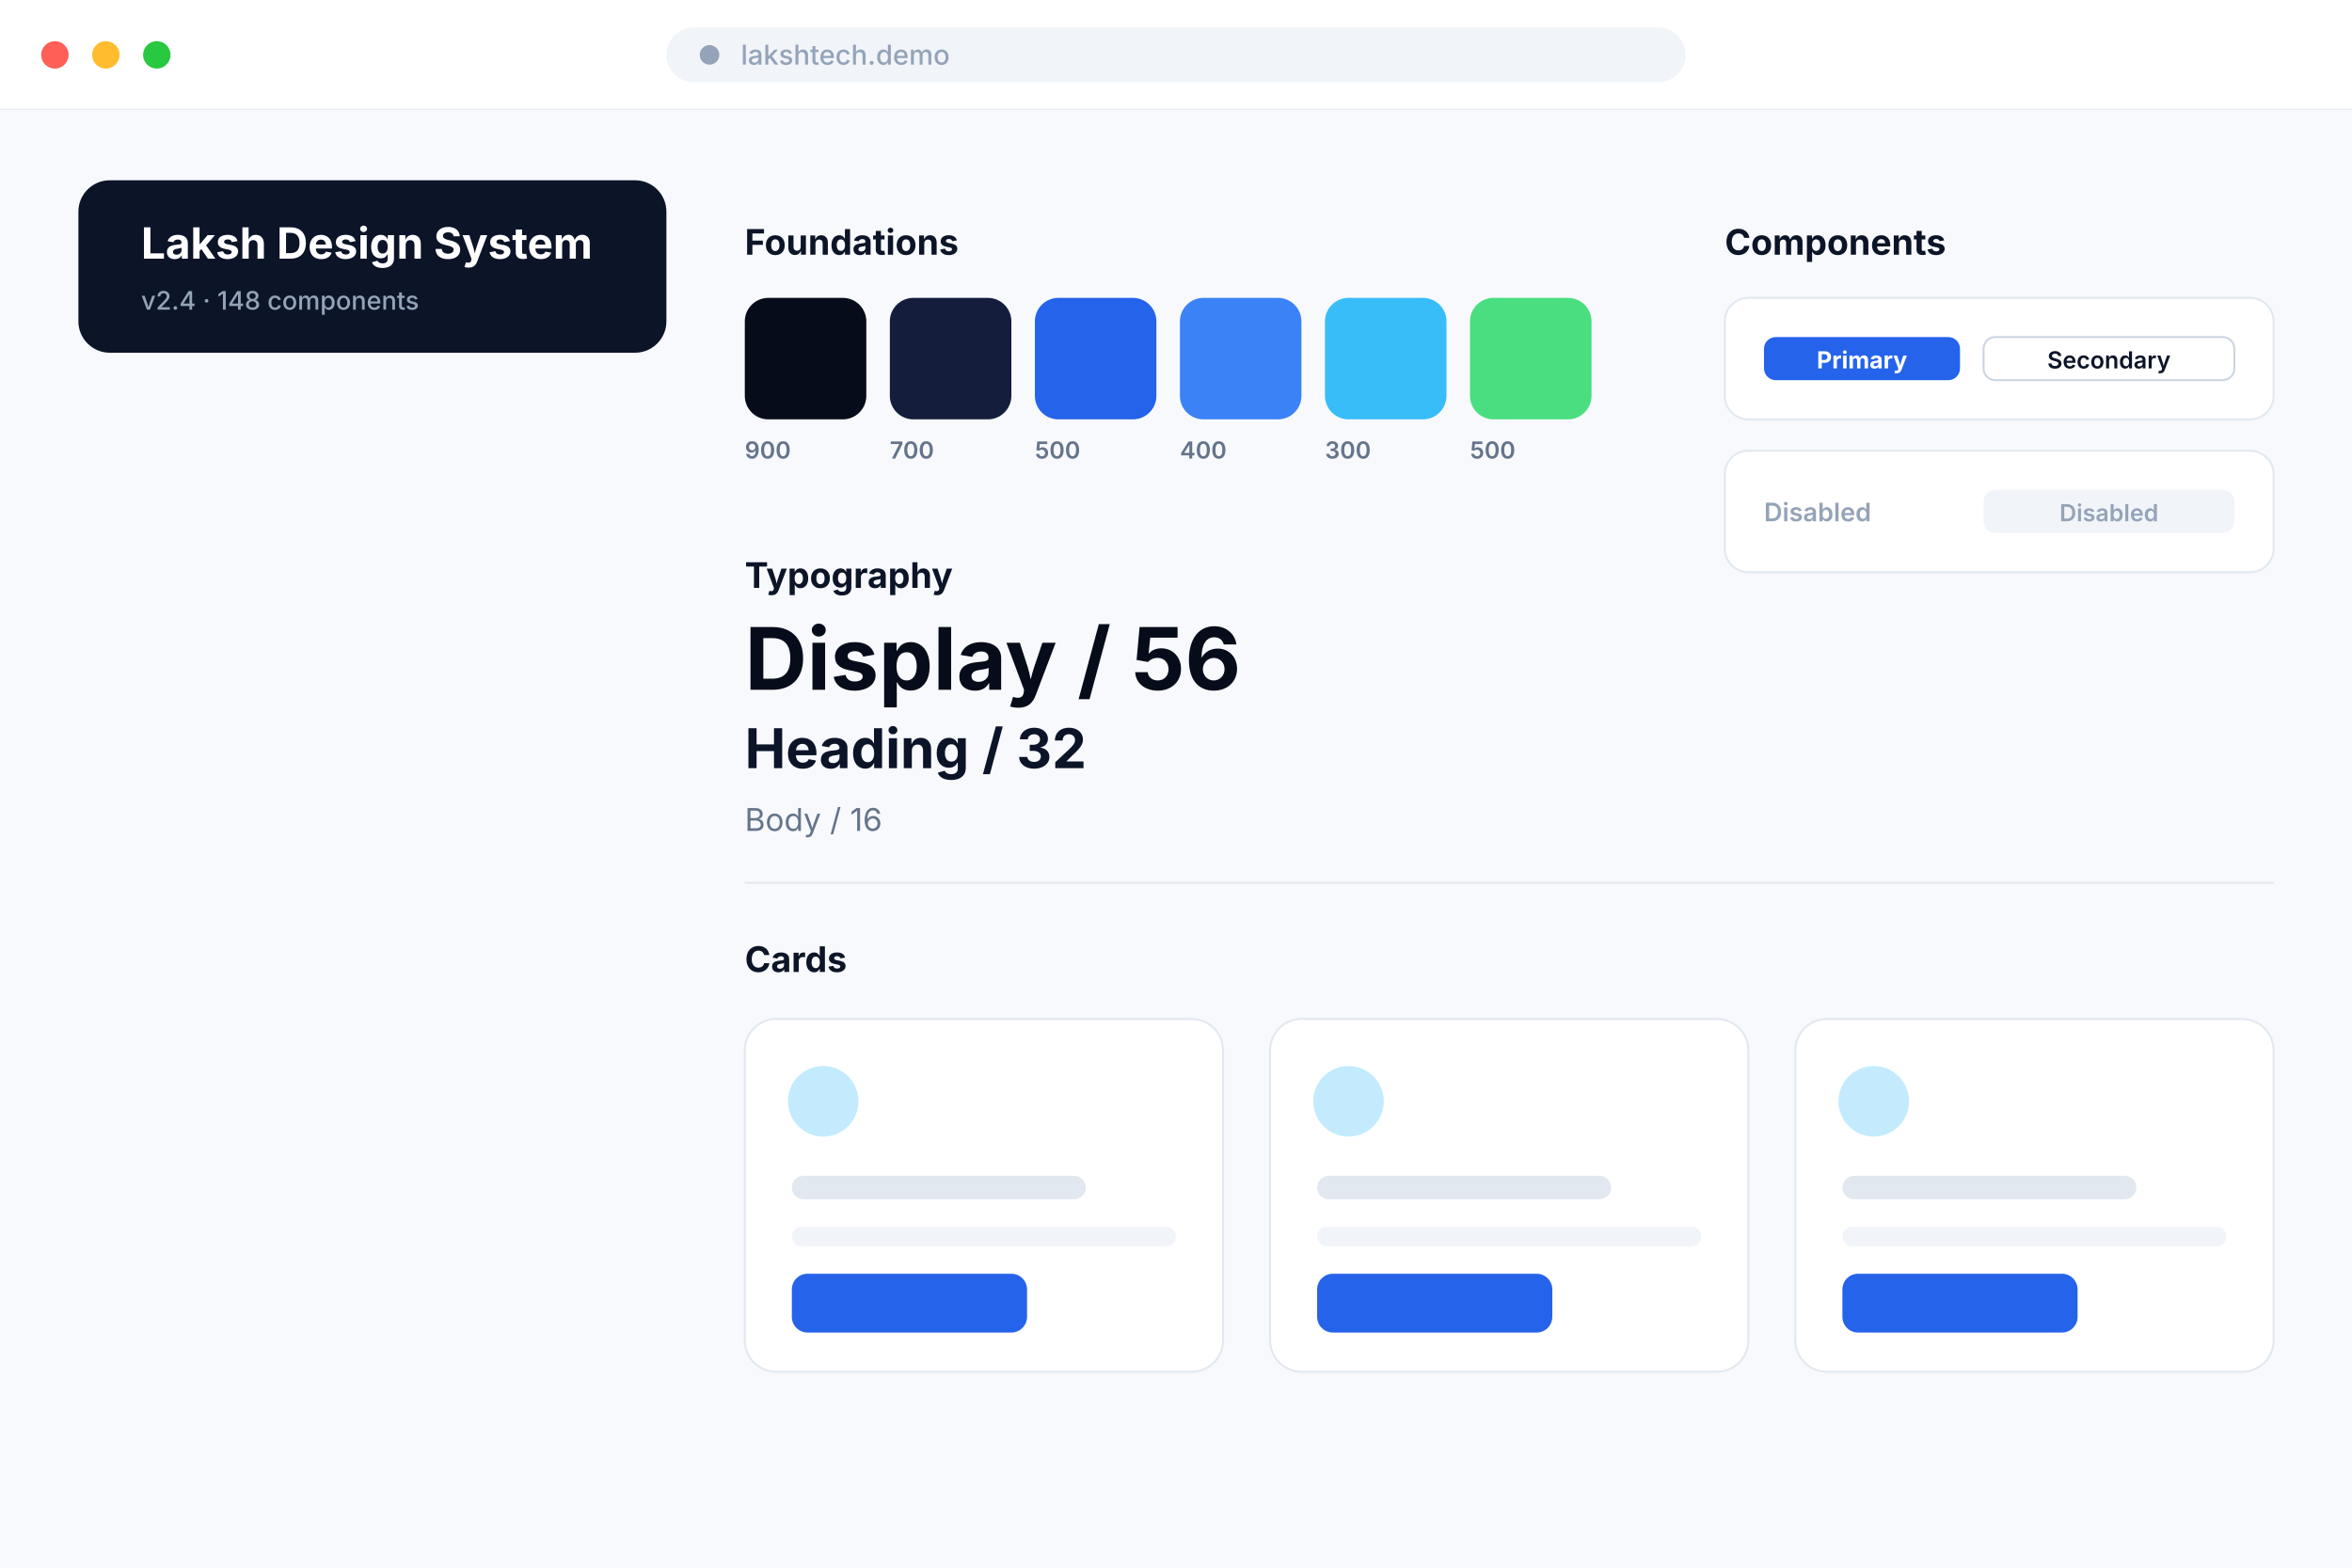
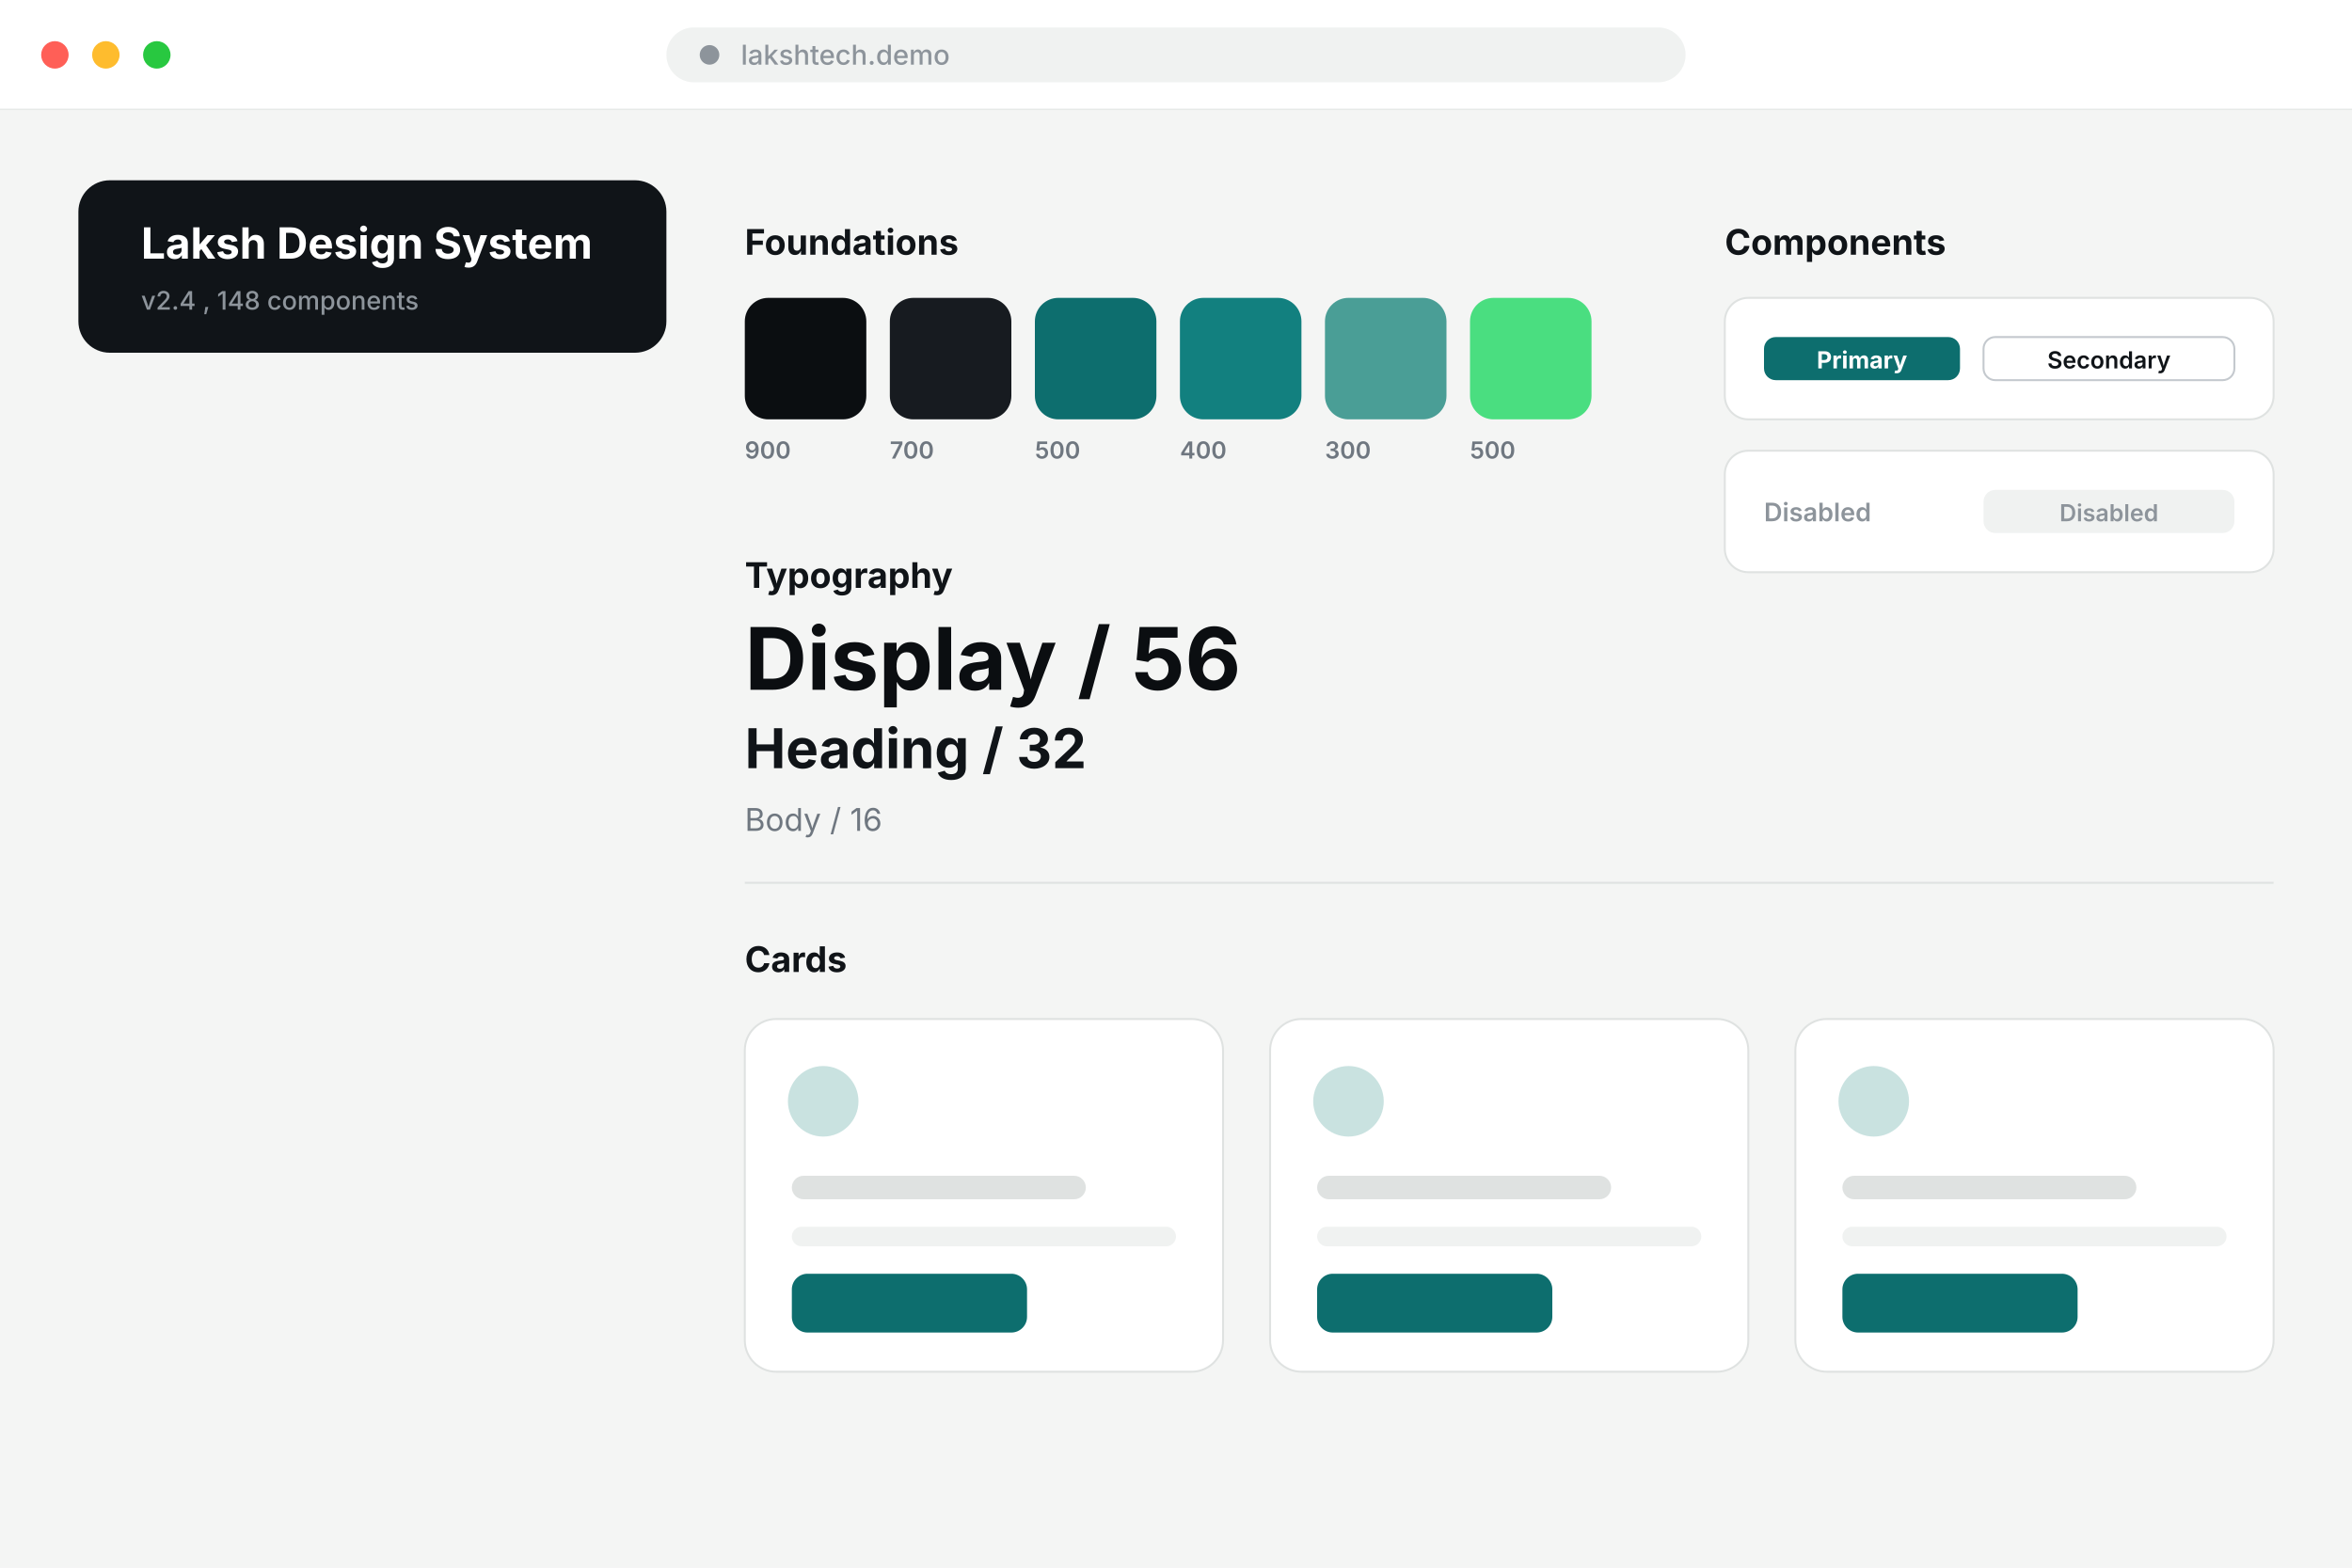
<svg xmlns="http://www.w3.org/2000/svg" viewBox="0 0 1200 800" width="1200" height="800" role="img" aria-label="laksh-design-system interface mockup">
-   <rect x="0" y="0" width="1200" height="800" rx="0" fill="#F4F7FC" />
+   <rect x="0" y="0" width="1200" height="800" rx="0" fill="#f1f3f2" />
  <defs>
    <linearGradient id="bgGrad" x1="0" y1="0" x2="1" y2="1">
-       <stop offset="0%" stop-color="#F4F7FC" />
+       <stop offset="0%" stop-color="#f1f3f2" />
      <stop offset="100%" stop-color="#FFFFFF" />
    </linearGradient>
  </defs>
  <rect x="0" y="0" width="1200" height="800" rx="0" fill="url(#bgGrad)" />
-   <rect x="0" y="0" width="1200" height="800" rx="0" fill="#F7F9FC" />
+   <rect x="0" y="0" width="1200" height="800" rx="0" fill="#f4f5f4" />
  <rect x="0" y="0" width="1200" height="56" rx="0" fill="#FFFFFF" />
-   <line x1="0" y1="56" x2="1200" y2="56" stroke="#E2E8F0" stroke-width="1" />
+   <line x1="0" y1="56" x2="1200" y2="56" stroke="#dfe2e1" stroke-width="1" />
  <circle cx="28" cy="28" r="7" fill="#FF5F57" />
  <circle cx="54" cy="28" r="7" fill="#FEBC2E" />
  <circle cx="80" cy="28" r="7" fill="#28C840" />
-   <rect x="340" y="14" width="520" height="28" rx="14" fill="#F1F5F9" />
-   <circle cx="362" cy="28" r="5" fill="#94A3B8" />
-   <text x="378" y="33" font-family="Inter, Segoe UI, Arial, sans-serif" font-size="14" font-weight="500" fill="#94A3B8" text-anchor="start">lakshtech.demo</text>
-   <rect x="0" y="56" width="1200" height="744" rx="0" fill="#F7F9FC" />
-   <rect x="40" y="92" width="300" height="88" rx="16" fill="#0C1428" />
+   <rect x="340" y="14" width="520" height="28" rx="14" fill="#f0f2f1" />
+   <circle cx="362" cy="28" r="5" fill="#8d949b" />
+   <text x="378" y="33" font-family="Inter, Segoe UI, Arial, sans-serif" font-size="14" font-weight="500" fill="#8d949b" text-anchor="start">lakshtech.demo</text>
+   <rect x="0" y="56" width="1200" height="744" rx="0" fill="#f4f5f4" />
+   <rect x="40" y="92" width="300" height="88" rx="16" fill="#101418" />
  <text x="72" y="132" font-family="Inter, Segoe UI, Arial, sans-serif" font-size="22" font-weight="700" fill="#FFFFFF" text-anchor="start">Laksh Design System</text>
-   <text x="72" y="158" font-family="Inter, Segoe UI, Arial, sans-serif" font-size="13" font-weight="500" fill="#94A3B8" text-anchor="start">v2.4 · 148 components</text>
-   <text x="380" y="130" font-family="Inter, Segoe UI, Arial, sans-serif" font-size="18" font-weight="700" fill="#0C1428" text-anchor="start">Foundations</text>
-   <rect x="380" y="152" width="62" height="62" rx="12" fill="#070C1A" />
-   <text x="380" y="234" font-family="Inter, Segoe UI, Arial, sans-serif" font-size="12" font-weight="600" fill="#64748B" text-anchor="start">900</text>
-   <rect x="454" y="152" width="62" height="62" rx="12" fill="#141E3C" />
-   <text x="454" y="234" font-family="Inter, Segoe UI, Arial, sans-serif" font-size="12" font-weight="600" fill="#64748B" text-anchor="start">700</text>
-   <rect x="528" y="152" width="62" height="62" rx="12" fill="#2563EB" />
-   <text x="528" y="234" font-family="Inter, Segoe UI, Arial, sans-serif" font-size="12" font-weight="600" fill="#64748B" text-anchor="start">500</text>
-   <rect x="602" y="152" width="62" height="62" rx="12" fill="#3B82F6" />
-   <text x="602" y="234" font-family="Inter, Segoe UI, Arial, sans-serif" font-size="12" font-weight="600" fill="#64748B" text-anchor="start">400</text>
-   <rect x="676" y="152" width="62" height="62" rx="12" fill="#38BDF8" />
-   <text x="676" y="234" font-family="Inter, Segoe UI, Arial, sans-serif" font-size="12" font-weight="600" fill="#64748B" text-anchor="start">300</text>
+   <text x="72" y="158" font-family="Inter, Segoe UI, Arial, sans-serif" font-size="13" font-weight="500" fill="#8d949b" text-anchor="start">v2.4 , 148 components</text>
+   <text x="380" y="130" font-family="Inter, Segoe UI, Arial, sans-serif" font-size="18" font-weight="700" fill="#101418" text-anchor="start">Foundations</text>
+   <rect x="380" y="152" width="62" height="62" rx="12" fill="#0b0e11" />
+   <text x="380" y="234" font-family="Inter, Segoe UI, Arial, sans-serif" font-size="12" font-weight="600" fill="#6f7780" text-anchor="start">900</text>
+   <rect x="454" y="152" width="62" height="62" rx="12" fill="#171b20" />
+   <text x="454" y="234" font-family="Inter, Segoe UI, Arial, sans-serif" font-size="12" font-weight="600" fill="#6f7780" text-anchor="start">700</text>
+   <rect x="528" y="152" width="62" height="62" rx="12" fill="#0d6e6e" />
+   <text x="528" y="234" font-family="Inter, Segoe UI, Arial, sans-serif" font-size="12" font-weight="600" fill="#6f7780" text-anchor="start">500</text>
+   <rect x="602" y="152" width="62" height="62" rx="12" fill="#12807f" />
+   <text x="602" y="234" font-family="Inter, Segoe UI, Arial, sans-serif" font-size="12" font-weight="600" fill="#6f7780" text-anchor="start">400</text>
+   <rect x="676" y="152" width="62" height="62" rx="12" fill="#4a9e96" />
+   <text x="676" y="234" font-family="Inter, Segoe UI, Arial, sans-serif" font-size="12" font-weight="600" fill="#6f7780" text-anchor="start">300</text>
  <rect x="750" y="152" width="62" height="62" rx="12" fill="#4ADE80" />
-   <text x="750" y="234" font-family="Inter, Segoe UI, Arial, sans-serif" font-size="12" font-weight="600" fill="#64748B" text-anchor="start">500</text>
-   <text x="880" y="130" font-family="Inter, Segoe UI, Arial, sans-serif" font-size="18" font-weight="700" fill="#0C1428" text-anchor="start">Components</text>
+   <text x="750" y="234" font-family="Inter, Segoe UI, Arial, sans-serif" font-size="12" font-weight="600" fill="#6f7780" text-anchor="start">500</text>
+   <text x="880" y="130" font-family="Inter, Segoe UI, Arial, sans-serif" font-size="18" font-weight="700" fill="#101418" text-anchor="start">Components</text>
  <rect x="880" y="152" width="280" height="62" rx="12" fill="#FFFFFF" />
-   <rect x="880" y="152" width="280" height="62" rx="12" fill="none" stroke="#E2E8F0" />
-   <rect x="900" y="172" width="100" height="22" rx="6" fill="#2563EB" />
+   <rect x="880" y="152" width="280" height="62" rx="12" fill="none" stroke="#dfe2e1" />
+   <rect x="900" y="172" width="100" height="22" rx="6" fill="#0d6e6e" />
  <text x="950" y="188" font-family="Inter, Segoe UI, Arial, sans-serif" font-size="12" font-weight="700" fill="#FFFFFF" text-anchor="middle">Primary</text>
-   <rect x="1012" y="172" width="128" height="22" rx="6" fill="none" stroke="#CBD5E1" />
-   <text x="1076" y="188" font-family="Inter, Segoe UI, Arial, sans-serif" font-size="12" font-weight="600" fill="#0C1428" text-anchor="middle">Secondary</text>
+   <rect x="1012" y="172" width="128" height="22" rx="6" fill="none" stroke="#c4c9ce" />
+   <text x="1076" y="188" font-family="Inter, Segoe UI, Arial, sans-serif" font-size="12" font-weight="600" fill="#101418" text-anchor="middle">Secondary</text>
  <rect x="880" y="230" width="280" height="62" rx="12" fill="#FFFFFF" />
-   <rect x="880" y="230" width="280" height="62" rx="12" fill="none" stroke="#E2E8F0" />
-   <text x="900" y="266" font-family="Inter, Segoe UI, Arial, sans-serif" font-size="13" font-weight="600" fill="#94A3B8" text-anchor="start">Disabled</text>
-   <rect x="1012" y="250" width="128" height="22" rx="6" fill="#F1F5F9" />
-   <text x="1076" y="266" font-family="Inter, Segoe UI, Arial, sans-serif" font-size="12" font-weight="600" fill="#94A3B8" text-anchor="middle">Disabled</text>
-   <text x="380" y="300" font-family="Inter, Segoe UI, Arial, sans-serif" font-size="18" font-weight="700" fill="#0C1428" text-anchor="start">Typography</text>
-   <text x="380" y="352" font-family="Inter, Segoe UI, Arial, sans-serif" font-size="44" font-weight="700" fill="#070C1A" text-anchor="start">Display / 56</text>
-   <text x="380" y="392" font-family="Inter, Segoe UI, Arial, sans-serif" font-size="28" font-weight="700" fill="#0C1428" text-anchor="start">Heading / 32</text>
-   <text x="380" y="424" font-family="Inter, Segoe UI, Arial, sans-serif" font-size="16" font-weight="400" fill="#64748B" text-anchor="start">Body / 16</text>
-   <rect x="380" y="450" width="780" height="1" rx="0" fill="#E2E8F0" />
-   <text x="380" y="496" font-family="Inter, Segoe UI, Arial, sans-serif" font-size="18" font-weight="700" fill="#0C1428" text-anchor="start">Cards</text>
+   <rect x="880" y="230" width="280" height="62" rx="12" fill="none" stroke="#dfe2e1" />
+   <text x="900" y="266" font-family="Inter, Segoe UI, Arial, sans-serif" font-size="13" font-weight="600" fill="#8d949b" text-anchor="start">Disabled</text>
+   <rect x="1012" y="250" width="128" height="22" rx="6" fill="#f0f2f1" />
+   <text x="1076" y="266" font-family="Inter, Segoe UI, Arial, sans-serif" font-size="12" font-weight="600" fill="#8d949b" text-anchor="middle">Disabled</text>
+   <text x="380" y="300" font-family="Inter, Segoe UI, Arial, sans-serif" font-size="18" font-weight="700" fill="#101418" text-anchor="start">Typography</text>
+   <text x="380" y="352" font-family="Inter, Segoe UI, Arial, sans-serif" font-size="44" font-weight="700" fill="#0b0e11" text-anchor="start">Display / 56</text>
+   <text x="380" y="392" font-family="Inter, Segoe UI, Arial, sans-serif" font-size="28" font-weight="700" fill="#101418" text-anchor="start">Heading / 32</text>
+   <text x="380" y="424" font-family="Inter, Segoe UI, Arial, sans-serif" font-size="16" font-weight="400" fill="#6f7780" text-anchor="start">Body / 16</text>
+   <rect x="380" y="450" width="780" height="1" rx="0" fill="#dfe2e1" />
+   <text x="380" y="496" font-family="Inter, Segoe UI, Arial, sans-serif" font-size="18" font-weight="700" fill="#101418" text-anchor="start">Cards</text>
  <rect x="380" y="520" width="244" height="180" rx="16" fill="#FFFFFF" />
-   <rect x="380" y="520" width="244" height="180" rx="16" fill="none" stroke="#E2E8F0" />
-   <circle cx="420" cy="562" r="18" fill="rgba(56,189,248,.3)" />
-   <rect x="404" y="600" width="150" height="12" rx="6" fill="#E2E8F0" />
-   <rect x="404" y="626" width="196" height="10" rx="5" fill="#F1F5F9" />
-   <rect x="404" y="650" width="120" height="30" rx="8" fill="#2563EB" />
+   <rect x="380" y="520" width="244" height="180" rx="16" fill="none" stroke="#dfe2e1" />
+   <circle cx="420" cy="562" r="18" fill="rgba(74,158,150,.3)" />
+   <rect x="404" y="600" width="150" height="12" rx="6" fill="#dfe2e1" />
+   <rect x="404" y="626" width="196" height="10" rx="5" fill="#f0f2f1" />
+   <rect x="404" y="650" width="120" height="30" rx="8" fill="#0d6e6e" />
  <rect x="648" y="520" width="244" height="180" rx="16" fill="#FFFFFF" />
-   <rect x="648" y="520" width="244" height="180" rx="16" fill="none" stroke="#E2E8F0" />
-   <circle cx="688" cy="562" r="18" fill="rgba(56,189,248,.3)" />
-   <rect x="672" y="600" width="150" height="12" rx="6" fill="#E2E8F0" />
-   <rect x="672" y="626" width="196" height="10" rx="5" fill="#F1F5F9" />
-   <rect x="672" y="650" width="120" height="30" rx="8" fill="#2563EB" />
+   <rect x="648" y="520" width="244" height="180" rx="16" fill="none" stroke="#dfe2e1" />
+   <circle cx="688" cy="562" r="18" fill="rgba(74,158,150,.3)" />
+   <rect x="672" y="600" width="150" height="12" rx="6" fill="#dfe2e1" />
+   <rect x="672" y="626" width="196" height="10" rx="5" fill="#f0f2f1" />
+   <rect x="672" y="650" width="120" height="30" rx="8" fill="#0d6e6e" />
  <rect x="916" y="520" width="244" height="180" rx="16" fill="#FFFFFF" />
-   <rect x="916" y="520" width="244" height="180" rx="16" fill="none" stroke="#E2E8F0" />
-   <circle cx="956" cy="562" r="18" fill="rgba(56,189,248,.3)" />
-   <rect x="940" y="600" width="150" height="12" rx="6" fill="#E2E8F0" />
-   <rect x="940" y="626" width="196" height="10" rx="5" fill="#F1F5F9" />
-   <rect x="940" y="650" width="120" height="30" rx="8" fill="#2563EB" />
+   <rect x="916" y="520" width="244" height="180" rx="16" fill="none" stroke="#dfe2e1" />
+   <circle cx="956" cy="562" r="18" fill="rgba(74,158,150,.3)" />
+   <rect x="940" y="600" width="150" height="12" rx="6" fill="#dfe2e1" />
+   <rect x="940" y="626" width="196" height="10" rx="5" fill="#f0f2f1" />
+   <rect x="940" y="650" width="120" height="30" rx="8" fill="#0d6e6e" />
</svg>
